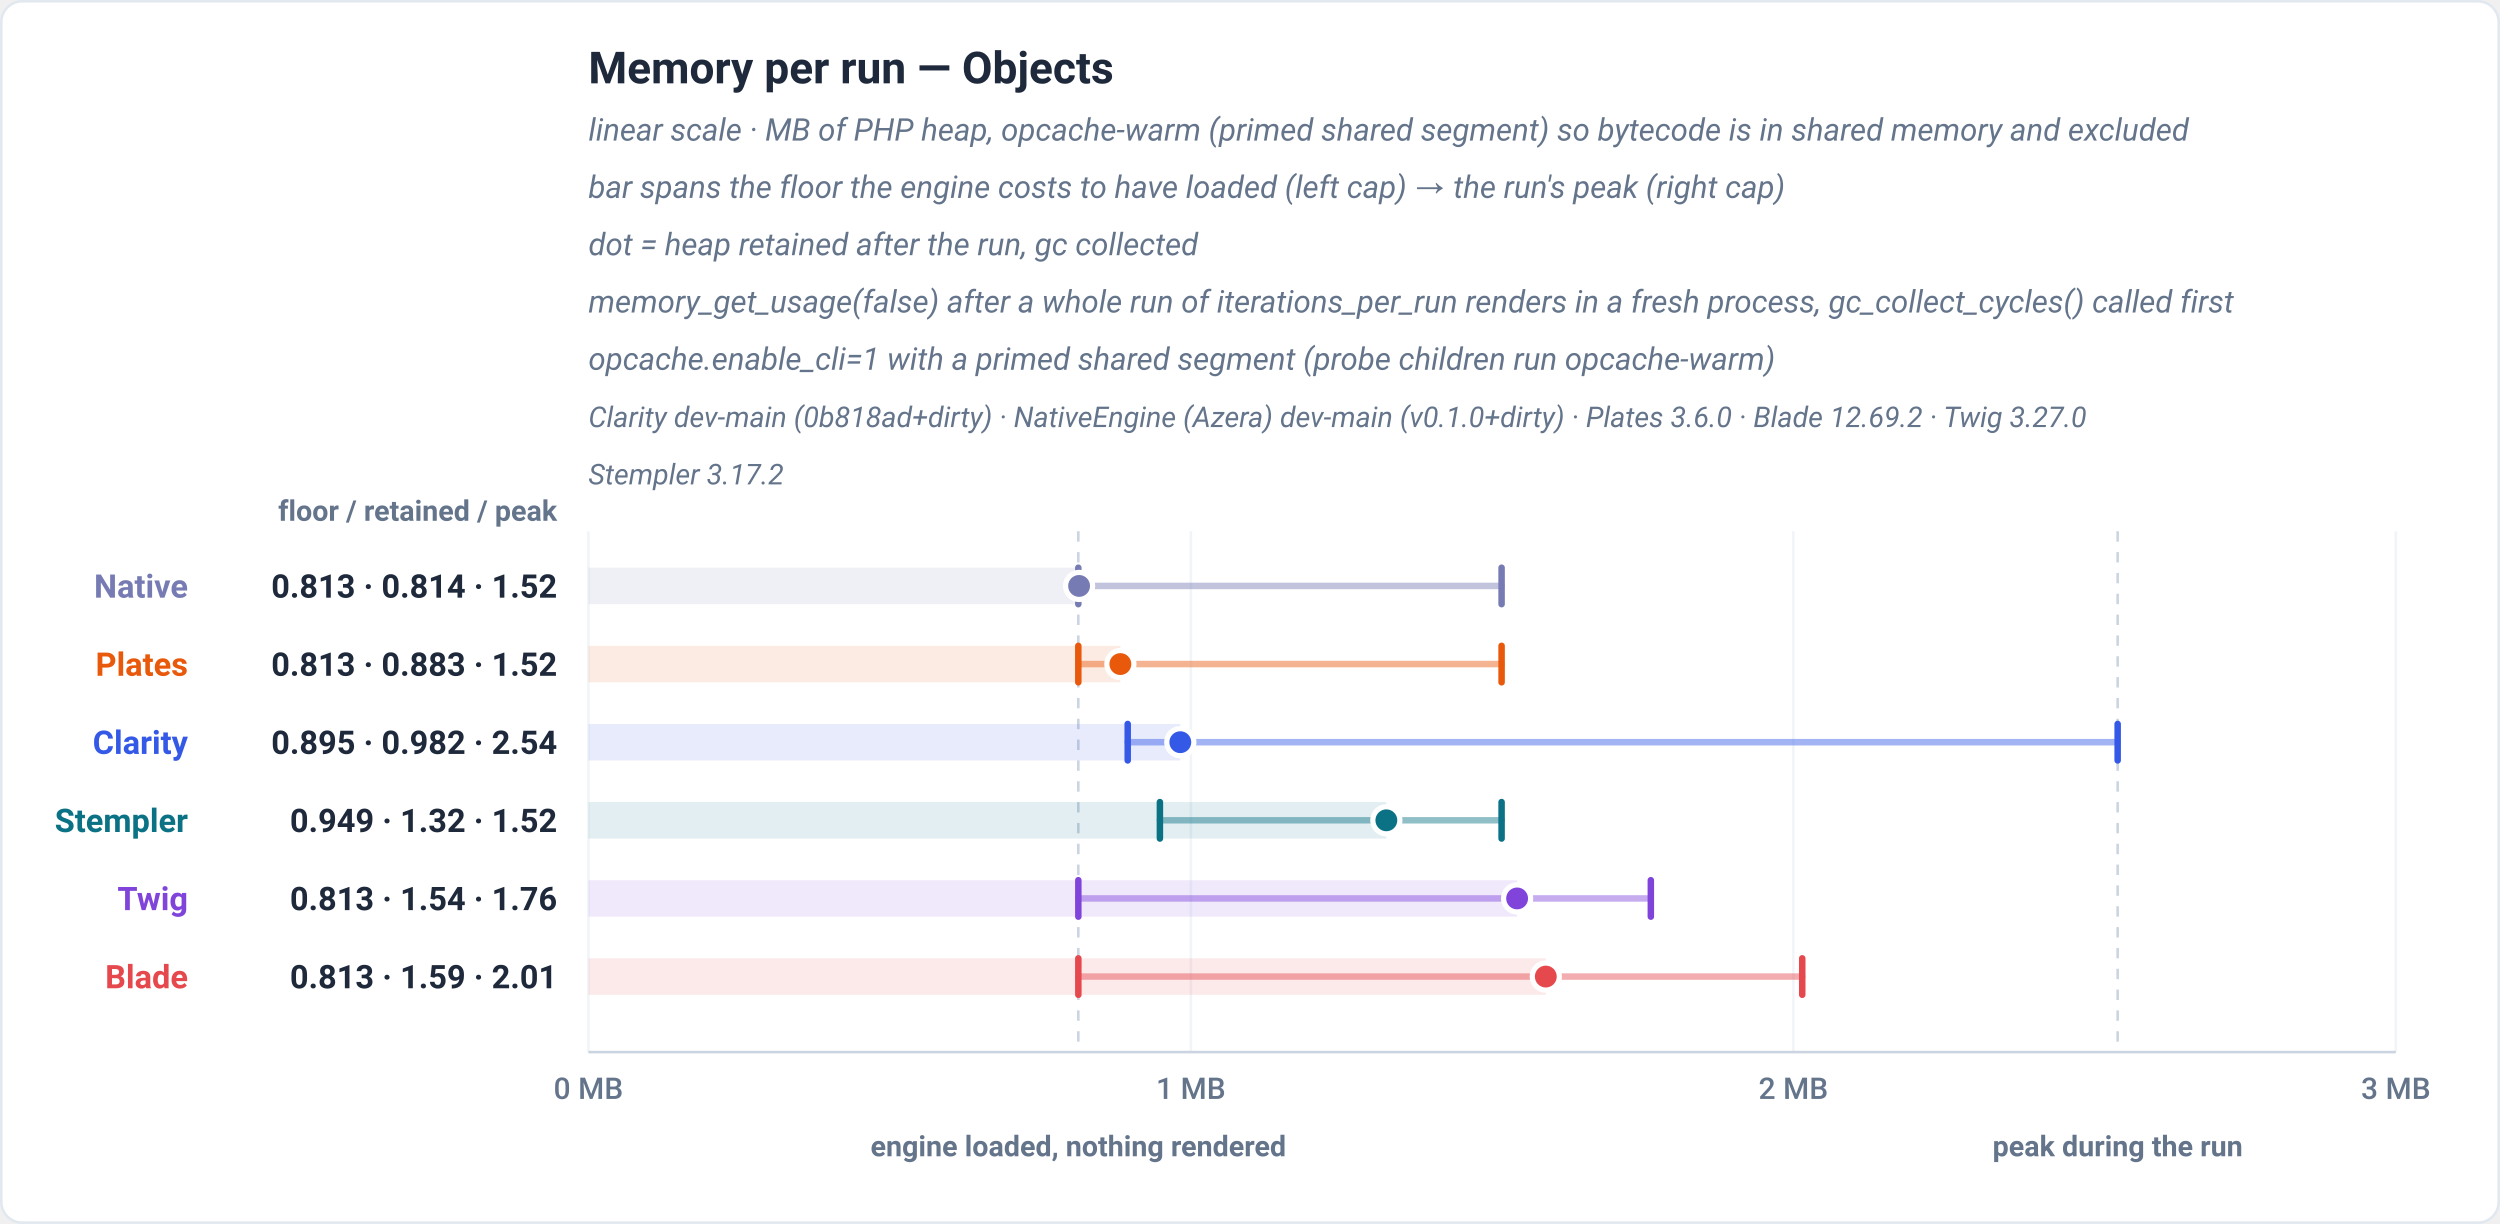
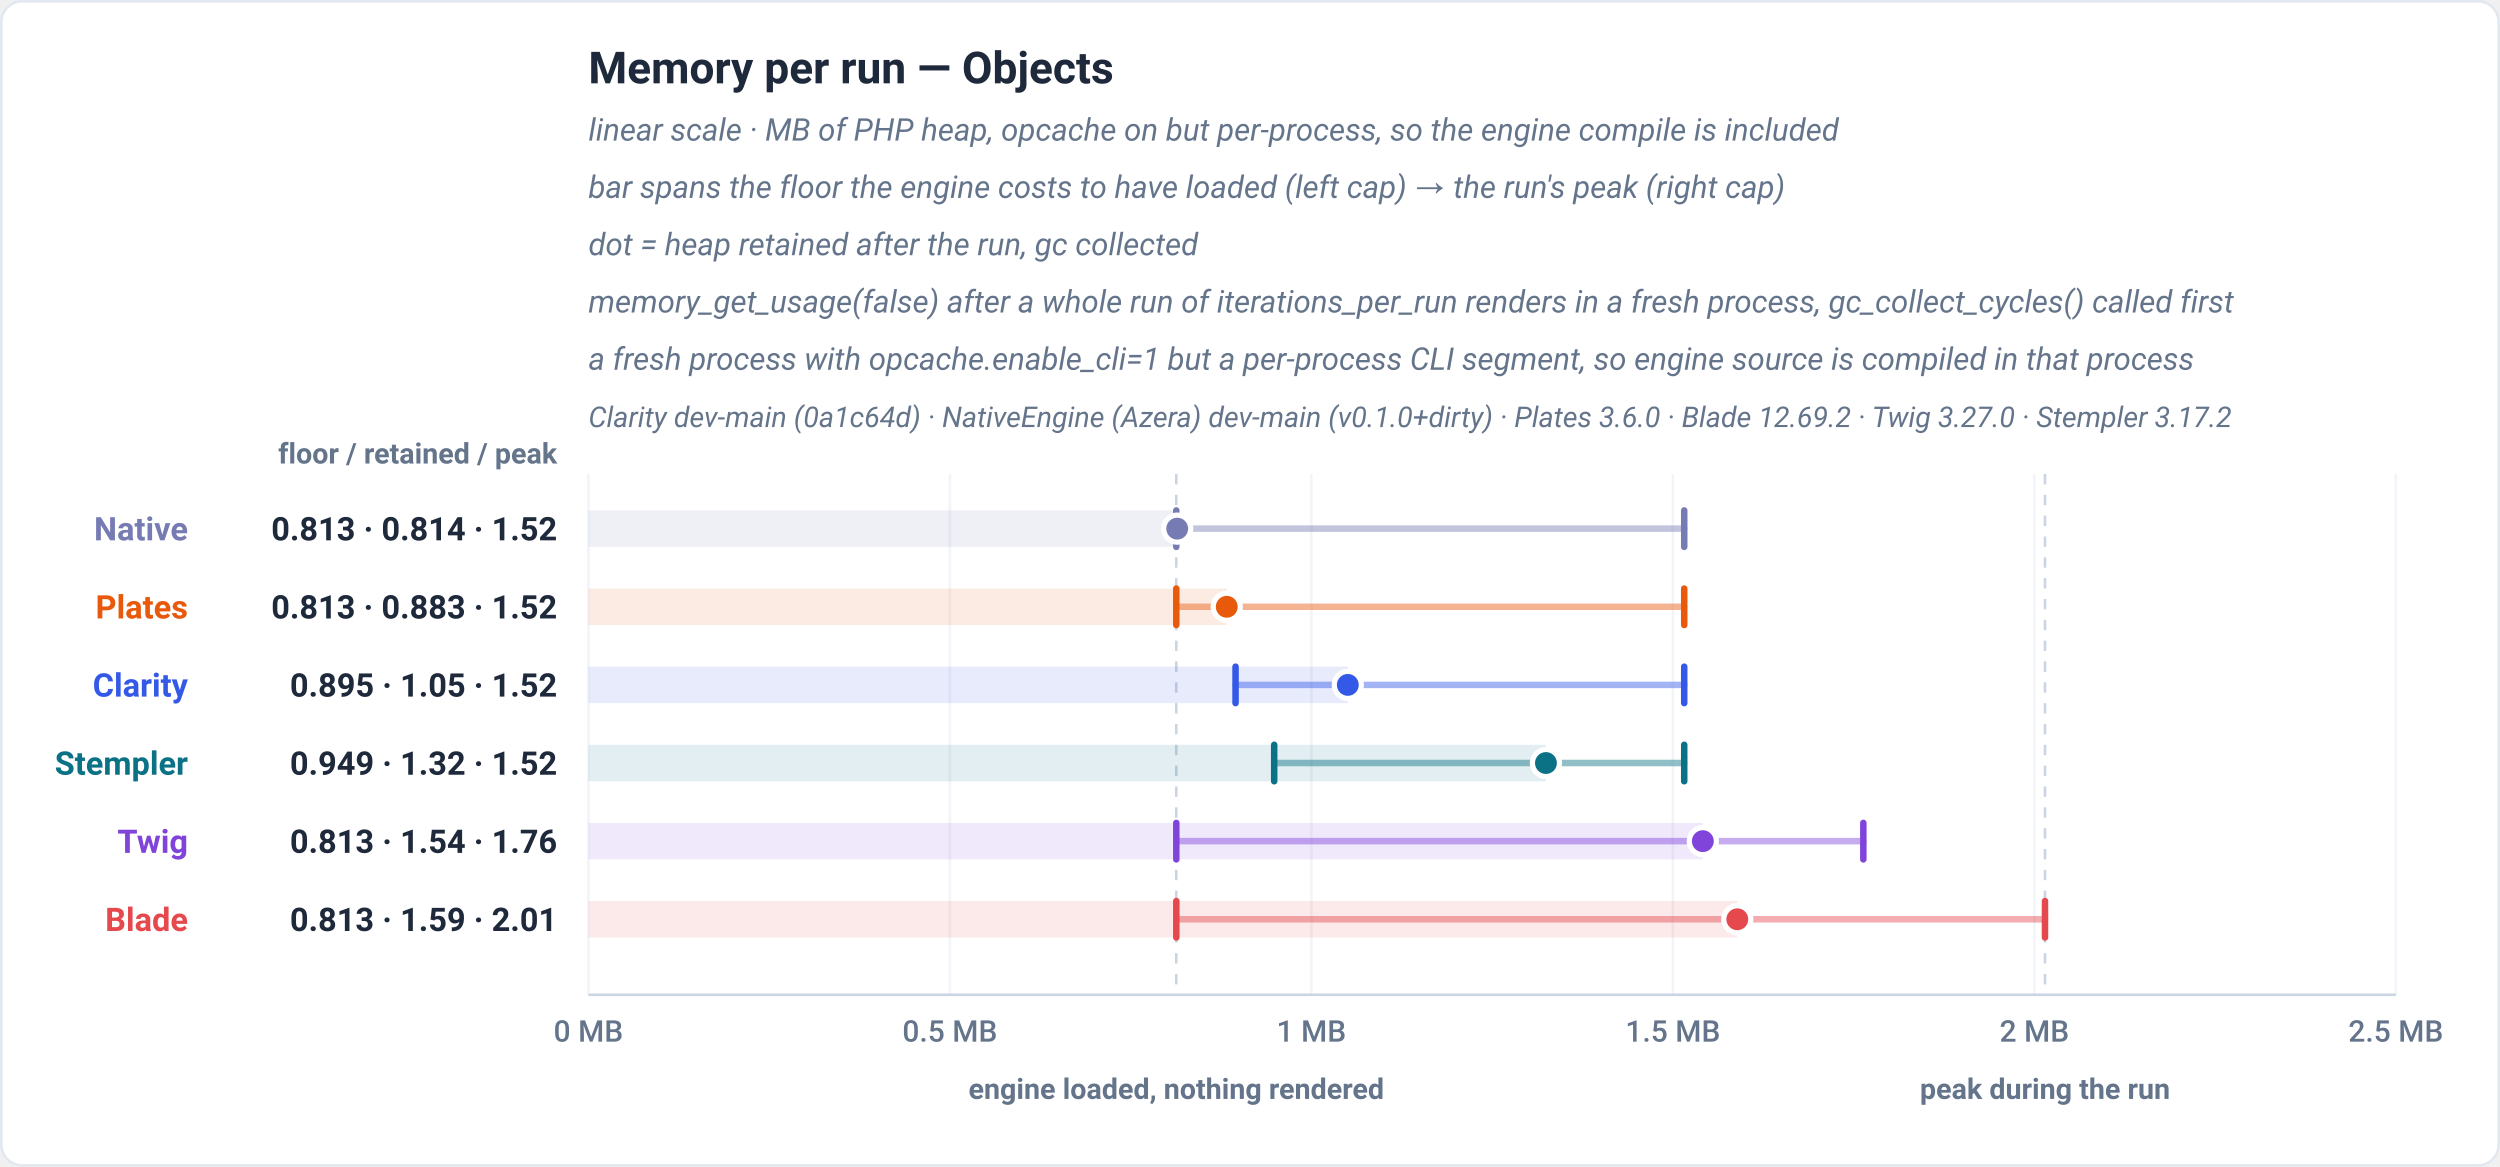
- <svg xmlns="http://www.w3.org/2000/svg" viewBox="0 0 960 470" width="960" height="470" role="img" font-family="-apple-system,BlinkMacSystemFont,'Segoe UI',Roboto,Helvetica,Arial,sans-serif">
-   <rect x="0.5" y="0.5" width="959" height="469" rx="8" fill="#ffffff" stroke="#e2e8f0" />
+ <svg xmlns="http://www.w3.org/2000/svg" viewBox="0 0 960 448" width="960" height="448" role="img" font-family="-apple-system,BlinkMacSystemFont,'Segoe UI',Roboto,Helvetica,Arial,sans-serif">
+   <rect x="0.5" y="0.5" width="959" height="447" rx="8" fill="#ffffff" stroke="#e2e8f0" />
  <text x="225.94" y="32" font-family="-apple-system,BlinkMacSystemFont,'Segoe UI',Roboto,Helvetica,Arial,sans-serif" font-size="17" font-weight="700" fill="#1e293b" text-anchor="start">Memory per run — Objects</text>
-   <text x="225.94" y="54" font-family="-apple-system,BlinkMacSystemFont,'Segoe UI',Roboto,Helvetica,Arial,sans-serif" font-size="12" font-weight="400" fill="#64748b" text-anchor="start" font-style="italic">linear scale · MB of PHP heap, opcache-warm (primed shared segment) so bytecode is in shared memory and excluded</text>
+   <text x="225.94" y="54" font-family="-apple-system,BlinkMacSystemFont,'Segoe UI',Roboto,Helvetica,Arial,sans-serif" font-size="12" font-weight="400" fill="#64748b" text-anchor="start" font-style="italic">linear scale · MB of PHP heap, opcache on but per-process, so the engine compile is included</text>
  <text x="225.94" y="76" font-family="-apple-system,BlinkMacSystemFont,'Segoe UI',Roboto,Helvetica,Arial,sans-serif" font-size="12" font-weight="400" fill="#64748b" text-anchor="start" font-style="italic">bar spans the floor the engine costs to have loaded (left cap) → the run's peak (right cap)</text>
  <text x="225.94" y="98" font-family="-apple-system,BlinkMacSystemFont,'Segoe UI',Roboto,Helvetica,Arial,sans-serif" font-size="12" font-weight="400" fill="#64748b" text-anchor="start" font-style="italic">dot = heap retained after the run, gc collected</text>
  <text x="225.94" y="120" font-family="-apple-system,BlinkMacSystemFont,'Segoe UI',Roboto,Helvetica,Arial,sans-serif" font-size="12" font-weight="400" fill="#64748b" text-anchor="start" font-style="italic">memory_get_usage(false) after a whole run of iterations_per_run renders in a fresh process, gc_collect_cycles() called first</text>
-   <text x="225.94" y="142" font-family="-apple-system,BlinkMacSystemFont,'Segoe UI',Roboto,Helvetica,Arial,sans-serif" font-size="12" font-weight="400" fill="#64748b" text-anchor="start" font-style="italic">opcache.enable_cli=1 with a primed shared segment (probe children run opcache-warm)</text>
-   <text x="225.94" y="164" font-family="-apple-system,BlinkMacSystemFont,'Segoe UI',Roboto,Helvetica,Arial,sans-serif" font-size="11" font-weight="400" fill="#64748b" text-anchor="start" font-style="italic">Clarity dev-main (0b818ad+dirty) · NativeEngine (Azera) dev-main (v0.1.0+dirty) · Plates 3.6.0 · Blade 12.69.2 · Twig 3.27.0</text>
-   <text x="225.94" y="186" font-family="-apple-system,BlinkMacSystemFont,'Segoe UI',Roboto,Helvetica,Arial,sans-serif" font-size="11" font-weight="400" fill="#64748b" text-anchor="start" font-style="italic">Stempler 3.17.2</text>
-   <text x="213.94" y="200" font-family="-apple-system,BlinkMacSystemFont,'Segoe UI',Roboto,Helvetica,Arial,sans-serif" font-size="11" font-weight="600" fill="#64748b" text-anchor="end">floor / retained / peak</text>
-   <line x1="225.94" y1="204" x2="225.94" y2="404" stroke="#f1f5f9" stroke-width="1" />
-   <text x="225.94" y="422" font-family="-apple-system,BlinkMacSystemFont,'Segoe UI',Roboto,Helvetica,Arial,sans-serif" font-size="11.5" font-weight="500" fill="#64748b" text-anchor="middle">0 MB</text>
-   <line x1="457.29" y1="204" x2="457.29" y2="404" stroke="#f1f5f9" stroke-width="1" />
-   <text x="457.29" y="422" font-family="-apple-system,BlinkMacSystemFont,'Segoe UI',Roboto,Helvetica,Arial,sans-serif" font-size="11.5" font-weight="500" fill="#64748b" text-anchor="middle">1 MB</text>
-   <line x1="688.65" y1="204" x2="688.65" y2="404" stroke="#f1f5f9" stroke-width="1" />
-   <text x="688.65" y="422" font-family="-apple-system,BlinkMacSystemFont,'Segoe UI',Roboto,Helvetica,Arial,sans-serif" font-size="11.5" font-weight="500" fill="#64748b" text-anchor="middle">2 MB</text>
-   <line x1="920" y1="204" x2="920" y2="404" stroke="#f1f5f9" stroke-width="1" />
-   <text x="920" y="422" font-family="-apple-system,BlinkMacSystemFont,'Segoe UI',Roboto,Helvetica,Arial,sans-serif" font-size="11.5" font-weight="500" fill="#64748b" text-anchor="middle">3 MB</text>
-   <line x1="414.07" y1="204" x2="414.07" y2="404" stroke="#cbd5e1" stroke-width="1" stroke-dasharray="4 4" />
-   <text x="414.07" y="444" font-family="-apple-system,BlinkMacSystemFont,'Segoe UI',Roboto,Helvetica,Arial,sans-serif" font-size="11" font-weight="600" fill="#64748b" text-anchor="middle">engine loaded, nothing rendered</text>
-   <line x1="813.18" y1="204" x2="813.18" y2="404" stroke="#cbd5e1" stroke-width="1" stroke-dasharray="4 4" />
-   <text x="813.18" y="444" font-family="-apple-system,BlinkMacSystemFont,'Segoe UI',Roboto,Helvetica,Arial,sans-serif" font-size="11" font-weight="600" fill="#64748b" text-anchor="middle">peak during the run</text>
-   <line x1="225.94" y1="404" x2="920" y2="404" stroke="#cbd5e1" stroke-width="1" />
-   <rect x="225.94" y="218" width="188.43" height="14" fill="#777bb3" fill-opacity="0.12" />
-   <line x1="414.07" y1="225" x2="576.61" y2="225" stroke="#777bb3" stroke-width="2.5" stroke-linecap="round" opacity="0.45" />
-   <line x1="414.07" y1="218" x2="414.07" y2="232" stroke="#777bb3" stroke-width="2.5" stroke-linecap="round" />
-   <line x1="576.61" y1="218" x2="576.61" y2="232" stroke="#777bb3" stroke-width="2.5" stroke-linecap="round" />
-   <circle cx="414.37" cy="225" r="5.2" fill="#777bb3" stroke="#ffffff" stroke-width="2" />
-   <text x="72.18" y="229.5" font-family="-apple-system,BlinkMacSystemFont,'Segoe UI',Roboto,Helvetica,Arial,sans-serif" font-size="12.5" font-weight="700" fill="#777bb3" text-anchor="end">Native</text>
-   <text x="213.94" y="229.5" font-family="-apple-system,BlinkMacSystemFont,'Segoe UI',Roboto,Helvetica,Arial,sans-serif" font-size="12.5" font-weight="700" fill="#1e293b" text-anchor="end">0.813 · 0.814 · 1.52</text>
-   <rect x="225.94" y="248" width="204.28" height="14" fill="#e8590c" fill-opacity="0.12" />
-   <line x1="414.07" y1="255" x2="576.61" y2="255" stroke="#e8590c" stroke-width="2.5" stroke-linecap="round" opacity="0.45" />
-   <line x1="414.07" y1="248" x2="414.07" y2="262" stroke="#e8590c" stroke-width="2.5" stroke-linecap="round" />
-   <line x1="576.61" y1="248" x2="576.61" y2="262" stroke="#e8590c" stroke-width="2.5" stroke-linecap="round" />
-   <circle cx="430.22" cy="255" r="5.2" fill="#e8590c" stroke="#ffffff" stroke-width="2" />
-   <text x="72.18" y="259.5" font-family="-apple-system,BlinkMacSystemFont,'Segoe UI',Roboto,Helvetica,Arial,sans-serif" font-size="12.5" font-weight="700" fill="#e8590c" text-anchor="end">Plates</text>
-   <text x="213.94" y="259.5" font-family="-apple-system,BlinkMacSystemFont,'Segoe UI',Roboto,Helvetica,Arial,sans-serif" font-size="12.5" font-weight="700" fill="#1e293b" text-anchor="end">0.813 · 0.883 · 1.52</text>
-   <rect x="225.94" y="278" width="227.3" height="14" fill="#3459e6" fill-opacity="0.12" />
-   <line x1="433.04" y1="285" x2="813.18" y2="285" stroke="#3459e6" stroke-width="2.5" stroke-linecap="round" opacity="0.45" />
-   <line x1="433.04" y1="278" x2="433.04" y2="292" stroke="#3459e6" stroke-width="2.5" stroke-linecap="round" />
-   <line x1="813.18" y1="278" x2="813.18" y2="292" stroke="#3459e6" stroke-width="2.5" stroke-linecap="round" />
-   <circle cx="453.24" cy="285" r="5.2" fill="#3459e6" stroke="#ffffff" stroke-width="2" />
-   <text x="72.18" y="289.5" font-family="-apple-system,BlinkMacSystemFont,'Segoe UI',Roboto,Helvetica,Arial,sans-serif" font-size="12.5" font-weight="700" fill="#3459e6" text-anchor="end">Clarity</text>
-   <text x="213.94" y="289.5" font-family="-apple-system,BlinkMacSystemFont,'Segoe UI',Roboto,Helvetica,Arial,sans-serif" font-size="12.5" font-weight="700" fill="#1e293b" text-anchor="end">0.895 · 0.982 · 2.54</text>
-   <rect x="225.94" y="308" width="306.42" height="14" fill="#0b7285" fill-opacity="0.12" />
-   <line x1="445.4" y1="315" x2="576.61" y2="315" stroke="#0b7285" stroke-width="2.5" stroke-linecap="round" opacity="0.45" />
-   <line x1="445.4" y1="308" x2="445.4" y2="322" stroke="#0b7285" stroke-width="2.5" stroke-linecap="round" />
-   <line x1="576.61" y1="308" x2="576.61" y2="322" stroke="#0b7285" stroke-width="2.5" stroke-linecap="round" />
-   <circle cx="532.36" cy="315" r="5.2" fill="#0b7285" stroke="#ffffff" stroke-width="2" />
-   <text x="72.18" y="319.5" font-family="-apple-system,BlinkMacSystemFont,'Segoe UI',Roboto,Helvetica,Arial,sans-serif" font-size="12.5" font-weight="700" fill="#0b7285" text-anchor="end">Stempler</text>
-   <text x="213.94" y="319.5" font-family="-apple-system,BlinkMacSystemFont,'Segoe UI',Roboto,Helvetica,Arial,sans-serif" font-size="12.5" font-weight="700" fill="#1e293b" text-anchor="end">0.949 · 1.32 · 1.52</text>
-   <rect x="225.94" y="338" width="356.63" height="14" fill="#8044db" fill-opacity="0.12" />
-   <line x1="414.08" y1="345" x2="633.92" y2="345" stroke="#8044db" stroke-width="2.5" stroke-linecap="round" opacity="0.45" />
-   <line x1="414.08" y1="338" x2="414.08" y2="352" stroke="#8044db" stroke-width="2.5" stroke-linecap="round" />
-   <line x1="633.92" y1="338" x2="633.92" y2="352" stroke="#8044db" stroke-width="2.5" stroke-linecap="round" />
-   <circle cx="582.57" cy="345" r="5.2" fill="#8044db" stroke="#ffffff" stroke-width="2" />
-   <text x="72.18" y="349.5" font-family="-apple-system,BlinkMacSystemFont,'Segoe UI',Roboto,Helvetica,Arial,sans-serif" font-size="12.5" font-weight="700" fill="#8044db" text-anchor="end">Twig</text>
-   <text x="213.94" y="349.5" font-family="-apple-system,BlinkMacSystemFont,'Segoe UI',Roboto,Helvetica,Arial,sans-serif" font-size="12.5" font-weight="700" fill="#1e293b" text-anchor="end">0.813 · 1.54 · 1.76</text>
-   <rect x="225.94" y="368" width="367.65" height="14" fill="#e5484d" fill-opacity="0.12" />
-   <line x1="414.08" y1="375" x2="692.06" y2="375" stroke="#e5484d" stroke-width="2.5" stroke-linecap="round" opacity="0.45" />
-   <line x1="414.08" y1="368" x2="414.08" y2="382" stroke="#e5484d" stroke-width="2.5" stroke-linecap="round" />
-   <line x1="692.06" y1="368" x2="692.06" y2="382" stroke="#e5484d" stroke-width="2.5" stroke-linecap="round" />
-   <circle cx="593.59" cy="375" r="5.2" fill="#e5484d" stroke="#ffffff" stroke-width="2" />
-   <text x="72.18" y="379.5" font-family="-apple-system,BlinkMacSystemFont,'Segoe UI',Roboto,Helvetica,Arial,sans-serif" font-size="12.5" font-weight="700" fill="#e5484d" text-anchor="end">Blade</text>
-   <text x="213.94" y="379.5" font-family="-apple-system,BlinkMacSystemFont,'Segoe UI',Roboto,Helvetica,Arial,sans-serif" font-size="12.5" font-weight="700" fill="#1e293b" text-anchor="end">0.813 · 1.59 · 2.01</text>
+   <text x="225.94" y="142" font-family="-apple-system,BlinkMacSystemFont,'Segoe UI',Roboto,Helvetica,Arial,sans-serif" font-size="12" font-weight="400" fill="#64748b" text-anchor="start" font-style="italic">a fresh process with opcache.enable_cli=1 but a per-process CLI segment, so engine source is compiled in that process</text>
+   <text x="225.94" y="164" font-family="-apple-system,BlinkMacSystemFont,'Segoe UI',Roboto,Helvetica,Arial,sans-serif" font-size="11" font-weight="400" fill="#64748b" text-anchor="start" font-style="italic">Clarity dev-main (0a1c64d) · NativeEngine (Azera) dev-main (v0.1.0+dirty) · Plates 3.6.0 · Blade 12.69.2 · Twig 3.27.0 · Stempler 3.17.2</text>
+   <text x="213.94" y="178" font-family="-apple-system,BlinkMacSystemFont,'Segoe UI',Roboto,Helvetica,Arial,sans-serif" font-size="11" font-weight="600" fill="#64748b" text-anchor="end">floor / retained / peak</text>
+   <line x1="225.94" y1="182" x2="225.94" y2="382" stroke="#f1f5f9" stroke-width="1" />
+   <text x="225.94" y="400" font-family="-apple-system,BlinkMacSystemFont,'Segoe UI',Roboto,Helvetica,Arial,sans-serif" font-size="11.5" font-weight="500" fill="#64748b" text-anchor="middle">0 MB</text>
+   <line x1="364.75" y1="182" x2="364.75" y2="382" stroke="#f1f5f9" stroke-width="1" />
+   <text x="364.75" y="400" font-family="-apple-system,BlinkMacSystemFont,'Segoe UI',Roboto,Helvetica,Arial,sans-serif" font-size="11.5" font-weight="500" fill="#64748b" text-anchor="middle">0.5 MB</text>
+   <line x1="503.56" y1="182" x2="503.56" y2="382" stroke="#f1f5f9" stroke-width="1" />
+   <text x="503.56" y="400" font-family="-apple-system,BlinkMacSystemFont,'Segoe UI',Roboto,Helvetica,Arial,sans-serif" font-size="11.5" font-weight="500" fill="#64748b" text-anchor="middle">1 MB</text>
+   <line x1="642.38" y1="182" x2="642.38" y2="382" stroke="#f1f5f9" stroke-width="1" />
+   <text x="642.38" y="400" font-family="-apple-system,BlinkMacSystemFont,'Segoe UI',Roboto,Helvetica,Arial,sans-serif" font-size="11.5" font-weight="500" fill="#64748b" text-anchor="middle">1.5 MB</text>
+   <line x1="781.19" y1="182" x2="781.19" y2="382" stroke="#f1f5f9" stroke-width="1" />
+   <text x="781.19" y="400" font-family="-apple-system,BlinkMacSystemFont,'Segoe UI',Roboto,Helvetica,Arial,sans-serif" font-size="11.5" font-weight="500" fill="#64748b" text-anchor="middle">2 MB</text>
+   <line x1="920" y1="182" x2="920" y2="382" stroke="#f1f5f9" stroke-width="1" />
+   <text x="920" y="400" font-family="-apple-system,BlinkMacSystemFont,'Segoe UI',Roboto,Helvetica,Arial,sans-serif" font-size="11.5" font-weight="500" fill="#64748b" text-anchor="middle">2.5 MB</text>
+   <line x1="451.69" y1="182" x2="451.69" y2="382" stroke="#cbd5e1" stroke-width="1" stroke-dasharray="4 4" />
+   <text x="451.69" y="422" font-family="-apple-system,BlinkMacSystemFont,'Segoe UI',Roboto,Helvetica,Arial,sans-serif" font-size="11" font-weight="600" fill="#64748b" text-anchor="middle">engine loaded, nothing rendered</text>
+   <line x1="785.28" y1="182" x2="785.28" y2="382" stroke="#cbd5e1" stroke-width="1" stroke-dasharray="4 4" />
+   <text x="785.28" y="422" font-family="-apple-system,BlinkMacSystemFont,'Segoe UI',Roboto,Helvetica,Arial,sans-serif" font-size="11" font-weight="600" fill="#64748b" text-anchor="middle">peak during the run</text>
+   <line x1="225.94" y1="382" x2="920" y2="382" stroke="#cbd5e1" stroke-width="1" />
+   <rect x="225.94" y="196" width="226.11" height="14" fill="#777bb3" fill-opacity="0.12" />
+   <line x1="451.69" y1="203" x2="646.74" y2="203" stroke="#777bb3" stroke-width="2.5" stroke-linecap="round" opacity="0.45" />
+   <line x1="451.69" y1="196" x2="451.69" y2="210" stroke="#777bb3" stroke-width="2.5" stroke-linecap="round" />
+   <line x1="646.74" y1="196" x2="646.74" y2="210" stroke="#777bb3" stroke-width="2.5" stroke-linecap="round" />
+   <circle cx="452.05" cy="203" r="5.2" fill="#777bb3" stroke="#ffffff" stroke-width="2" />
+   <text x="72.18" y="207.5" font-family="-apple-system,BlinkMacSystemFont,'Segoe UI',Roboto,Helvetica,Arial,sans-serif" font-size="12.5" font-weight="700" fill="#777bb3" text-anchor="end">Native</text>
+   <text x="213.94" y="207.5" font-family="-apple-system,BlinkMacSystemFont,'Segoe UI',Roboto,Helvetica,Arial,sans-serif" font-size="12.5" font-weight="700" fill="#1e293b" text-anchor="end">0.813 · 0.814 · 1.52</text>
+   <rect x="225.94" y="226" width="245.13" height="14" fill="#e8590c" fill-opacity="0.12" />
+   <line x1="451.69" y1="233" x2="646.74" y2="233" stroke="#e8590c" stroke-width="2.5" stroke-linecap="round" opacity="0.45" />
+   <line x1="451.69" y1="226" x2="451.69" y2="240" stroke="#e8590c" stroke-width="2.5" stroke-linecap="round" />
+   <line x1="646.74" y1="226" x2="646.74" y2="240" stroke="#e8590c" stroke-width="2.5" stroke-linecap="round" />
+   <circle cx="471.07" cy="233" r="5.2" fill="#e8590c" stroke="#ffffff" stroke-width="2" />
+   <text x="72.18" y="237.5" font-family="-apple-system,BlinkMacSystemFont,'Segoe UI',Roboto,Helvetica,Arial,sans-serif" font-size="12.5" font-weight="700" fill="#e8590c" text-anchor="end">Plates</text>
+   <text x="213.94" y="237.5" font-family="-apple-system,BlinkMacSystemFont,'Segoe UI',Roboto,Helvetica,Arial,sans-serif" font-size="12.5" font-weight="700" fill="#1e293b" text-anchor="end">0.813 · 0.883 · 1.52</text>
+   <rect x="225.94" y="256" width="291.62" height="14" fill="#3459e6" fill-opacity="0.12" />
+   <line x1="474.45" y1="263" x2="646.74" y2="263" stroke="#3459e6" stroke-width="2.5" stroke-linecap="round" opacity="0.45" />
+   <line x1="474.45" y1="256" x2="474.45" y2="270" stroke="#3459e6" stroke-width="2.5" stroke-linecap="round" />
+   <line x1="646.74" y1="256" x2="646.74" y2="270" stroke="#3459e6" stroke-width="2.5" stroke-linecap="round" />
+   <circle cx="517.56" cy="263" r="5.2" fill="#3459e6" stroke="#ffffff" stroke-width="2" />
+   <text x="72.18" y="267.5" font-family="-apple-system,BlinkMacSystemFont,'Segoe UI',Roboto,Helvetica,Arial,sans-serif" font-size="12.5" font-weight="700" fill="#3459e6" text-anchor="end">Clarity</text>
+   <text x="213.94" y="267.5" font-family="-apple-system,BlinkMacSystemFont,'Segoe UI',Roboto,Helvetica,Arial,sans-serif" font-size="12.5" font-weight="700" fill="#1e293b" text-anchor="end">0.895 · 1.05 · 1.52</text>
+   <rect x="225.94" y="286" width="367.7" height="14" fill="#0b7285" fill-opacity="0.12" />
+   <line x1="489.29" y1="293" x2="646.74" y2="293" stroke="#0b7285" stroke-width="2.5" stroke-linecap="round" opacity="0.45" />
+   <line x1="489.29" y1="286" x2="489.29" y2="300" stroke="#0b7285" stroke-width="2.5" stroke-linecap="round" />
+   <line x1="646.74" y1="286" x2="646.74" y2="300" stroke="#0b7285" stroke-width="2.5" stroke-linecap="round" />
+   <circle cx="593.64" cy="293" r="5.2" fill="#0b7285" stroke="#ffffff" stroke-width="2" />
+   <text x="72.18" y="297.5" font-family="-apple-system,BlinkMacSystemFont,'Segoe UI',Roboto,Helvetica,Arial,sans-serif" font-size="12.5" font-weight="700" fill="#0b7285" text-anchor="end">Stempler</text>
+   <text x="213.94" y="297.5" font-family="-apple-system,BlinkMacSystemFont,'Segoe UI',Roboto,Helvetica,Arial,sans-serif" font-size="12.5" font-weight="700" fill="#1e293b" text-anchor="end">0.949 · 1.32 · 1.52</text>
+   <rect x="225.94" y="316" width="427.95" height="14" fill="#8044db" fill-opacity="0.12" />
+   <line x1="451.7" y1="323" x2="715.52" y2="323" stroke="#8044db" stroke-width="2.5" stroke-linecap="round" opacity="0.45" />
+   <line x1="451.7" y1="316" x2="451.7" y2="330" stroke="#8044db" stroke-width="2.5" stroke-linecap="round" />
+   <line x1="715.52" y1="316" x2="715.52" y2="330" stroke="#8044db" stroke-width="2.5" stroke-linecap="round" />
+   <circle cx="653.89" cy="323" r="5.2" fill="#8044db" stroke="#ffffff" stroke-width="2" />
+   <text x="72.18" y="327.5" font-family="-apple-system,BlinkMacSystemFont,'Segoe UI',Roboto,Helvetica,Arial,sans-serif" font-size="12.5" font-weight="700" fill="#8044db" text-anchor="end">Twig</text>
+   <text x="213.94" y="327.5" font-family="-apple-system,BlinkMacSystemFont,'Segoe UI',Roboto,Helvetica,Arial,sans-serif" font-size="12.5" font-weight="700" fill="#1e293b" text-anchor="end">0.813 · 1.54 · 1.76</text>
+   <rect x="225.94" y="346" width="441.18" height="14" fill="#e5484d" fill-opacity="0.12" />
+   <line x1="451.7" y1="353" x2="785.28" y2="353" stroke="#e5484d" stroke-width="2.5" stroke-linecap="round" opacity="0.45" />
+   <line x1="451.7" y1="346" x2="451.7" y2="360" stroke="#e5484d" stroke-width="2.5" stroke-linecap="round" />
+   <line x1="785.28" y1="346" x2="785.28" y2="360" stroke="#e5484d" stroke-width="2.5" stroke-linecap="round" />
+   <circle cx="667.12" cy="353" r="5.2" fill="#e5484d" stroke="#ffffff" stroke-width="2" />
+   <text x="72.18" y="357.5" font-family="-apple-system,BlinkMacSystemFont,'Segoe UI',Roboto,Helvetica,Arial,sans-serif" font-size="12.5" font-weight="700" fill="#e5484d" text-anchor="end">Blade</text>
+   <text x="213.94" y="357.5" font-family="-apple-system,BlinkMacSystemFont,'Segoe UI',Roboto,Helvetica,Arial,sans-serif" font-size="12.5" font-weight="700" fill="#1e293b" text-anchor="end">0.813 · 1.59 · 2.01</text>
</svg>
